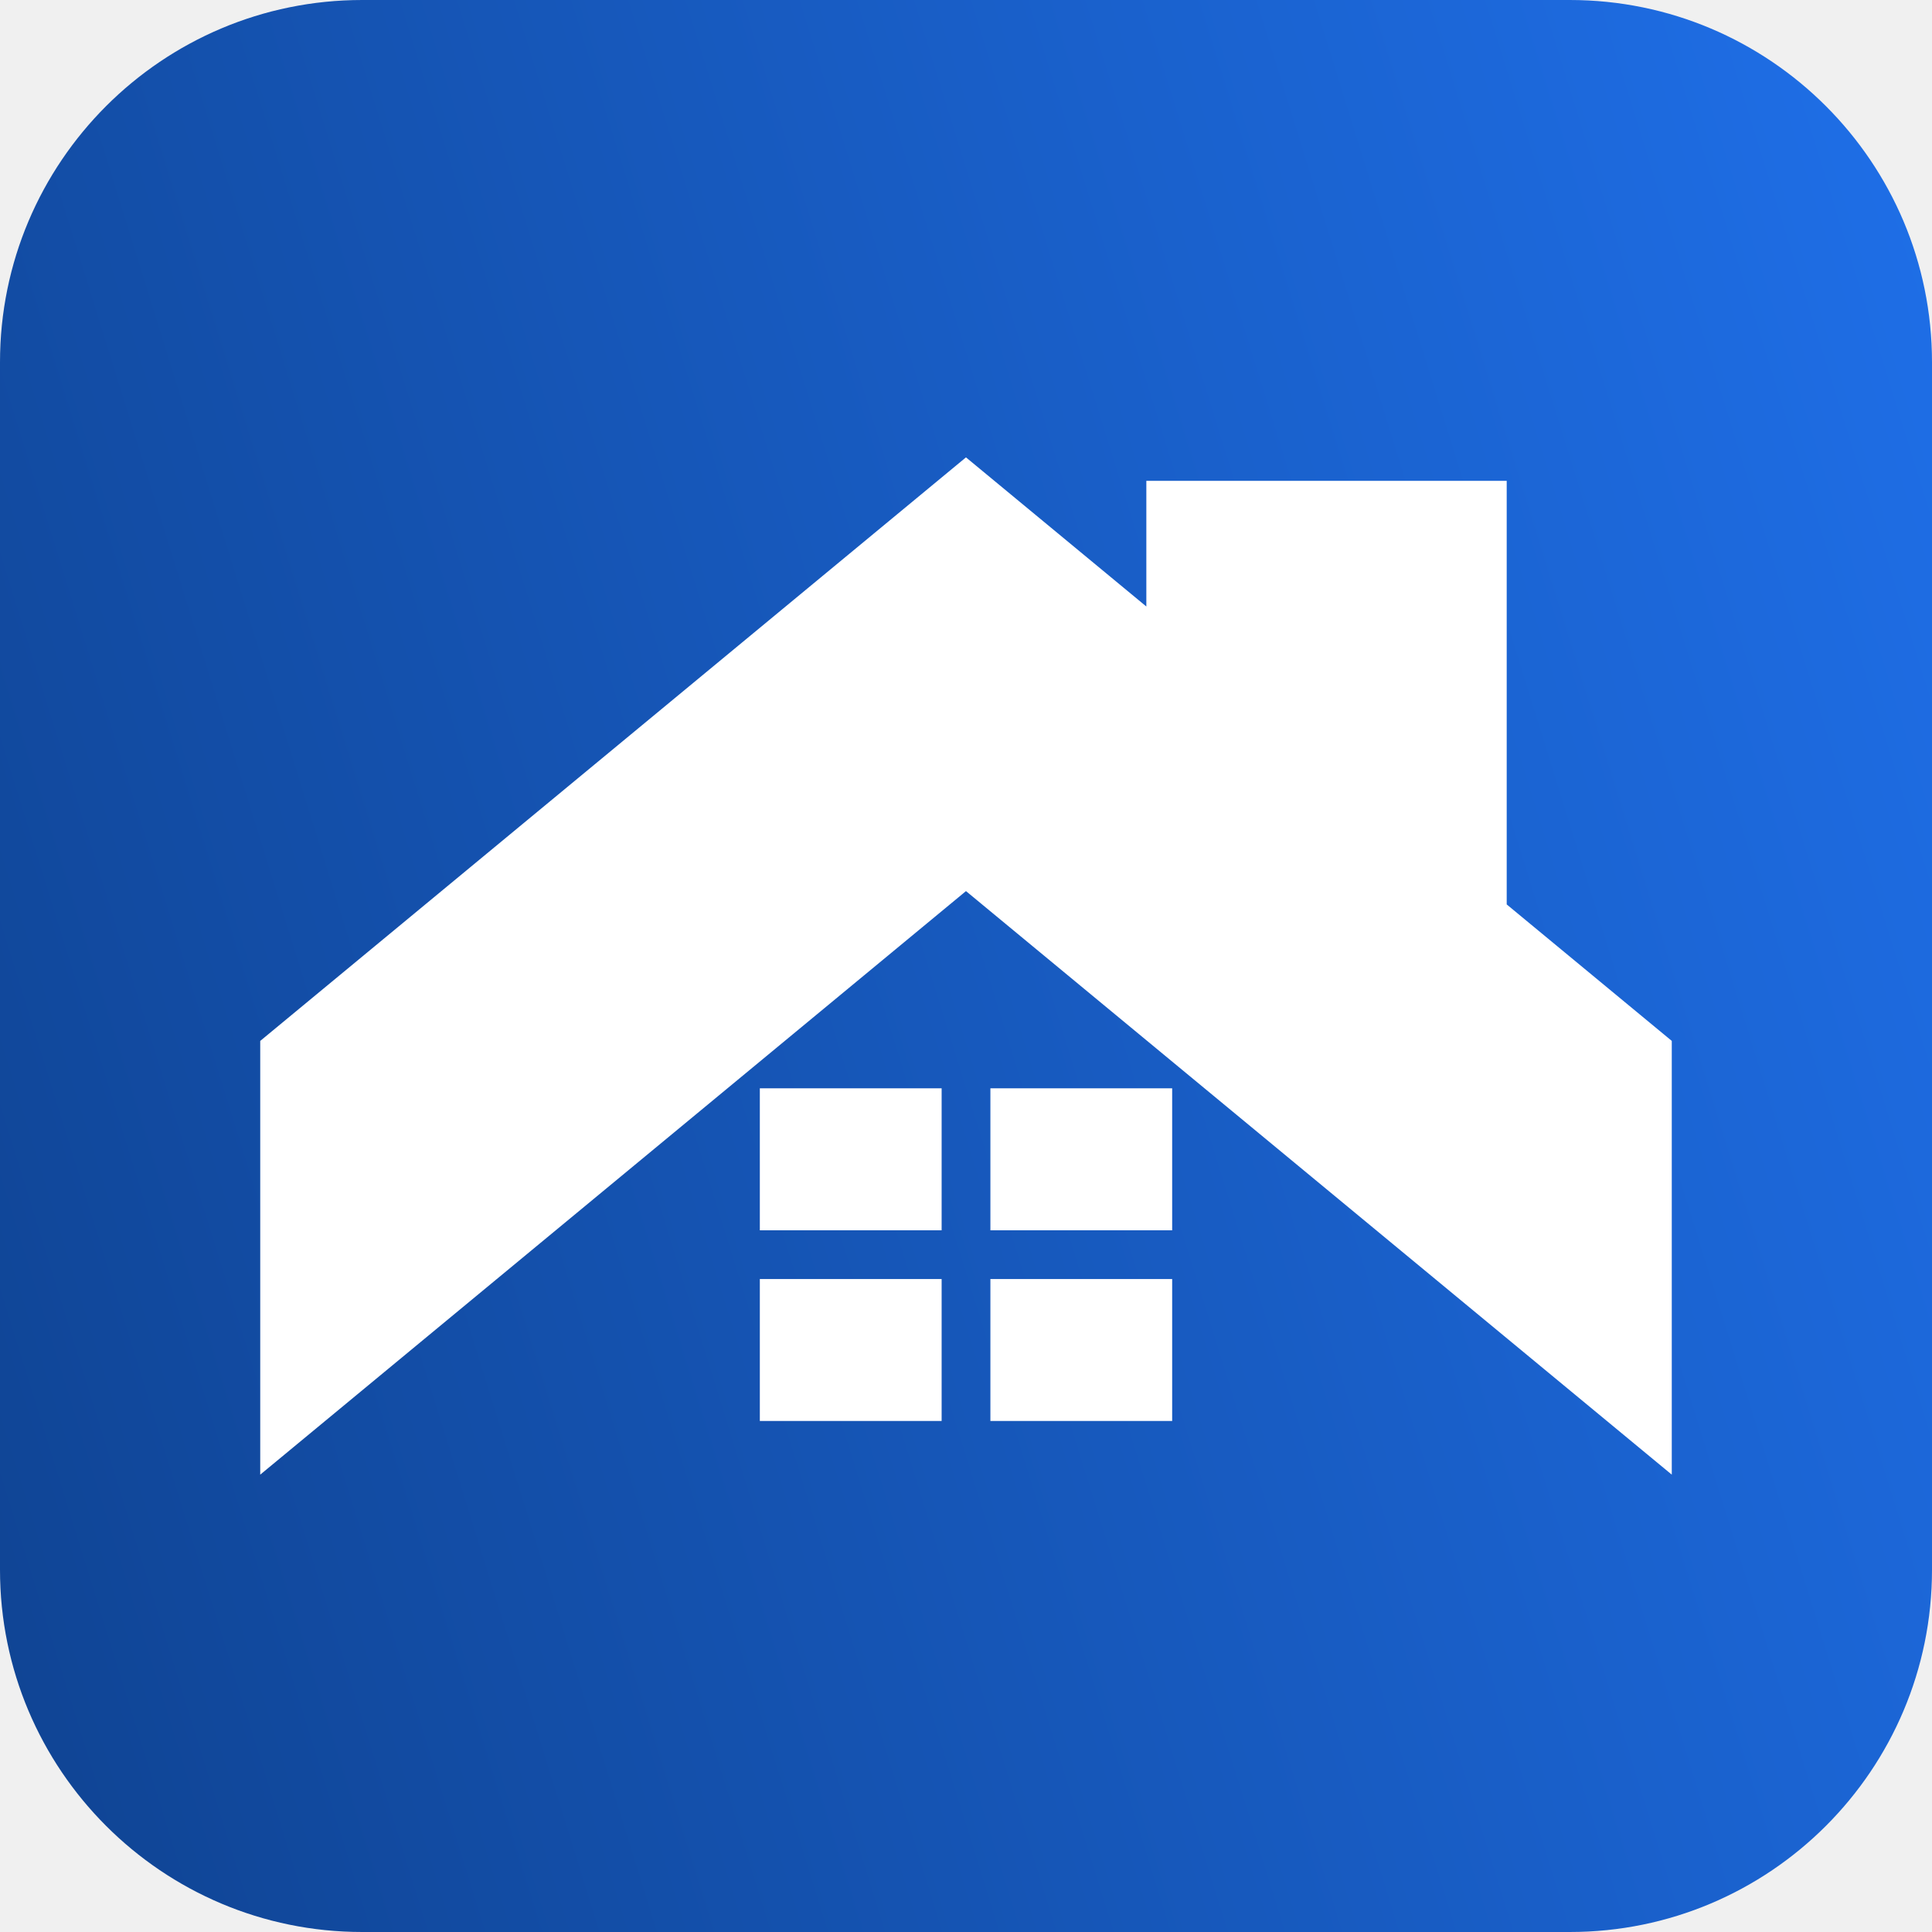
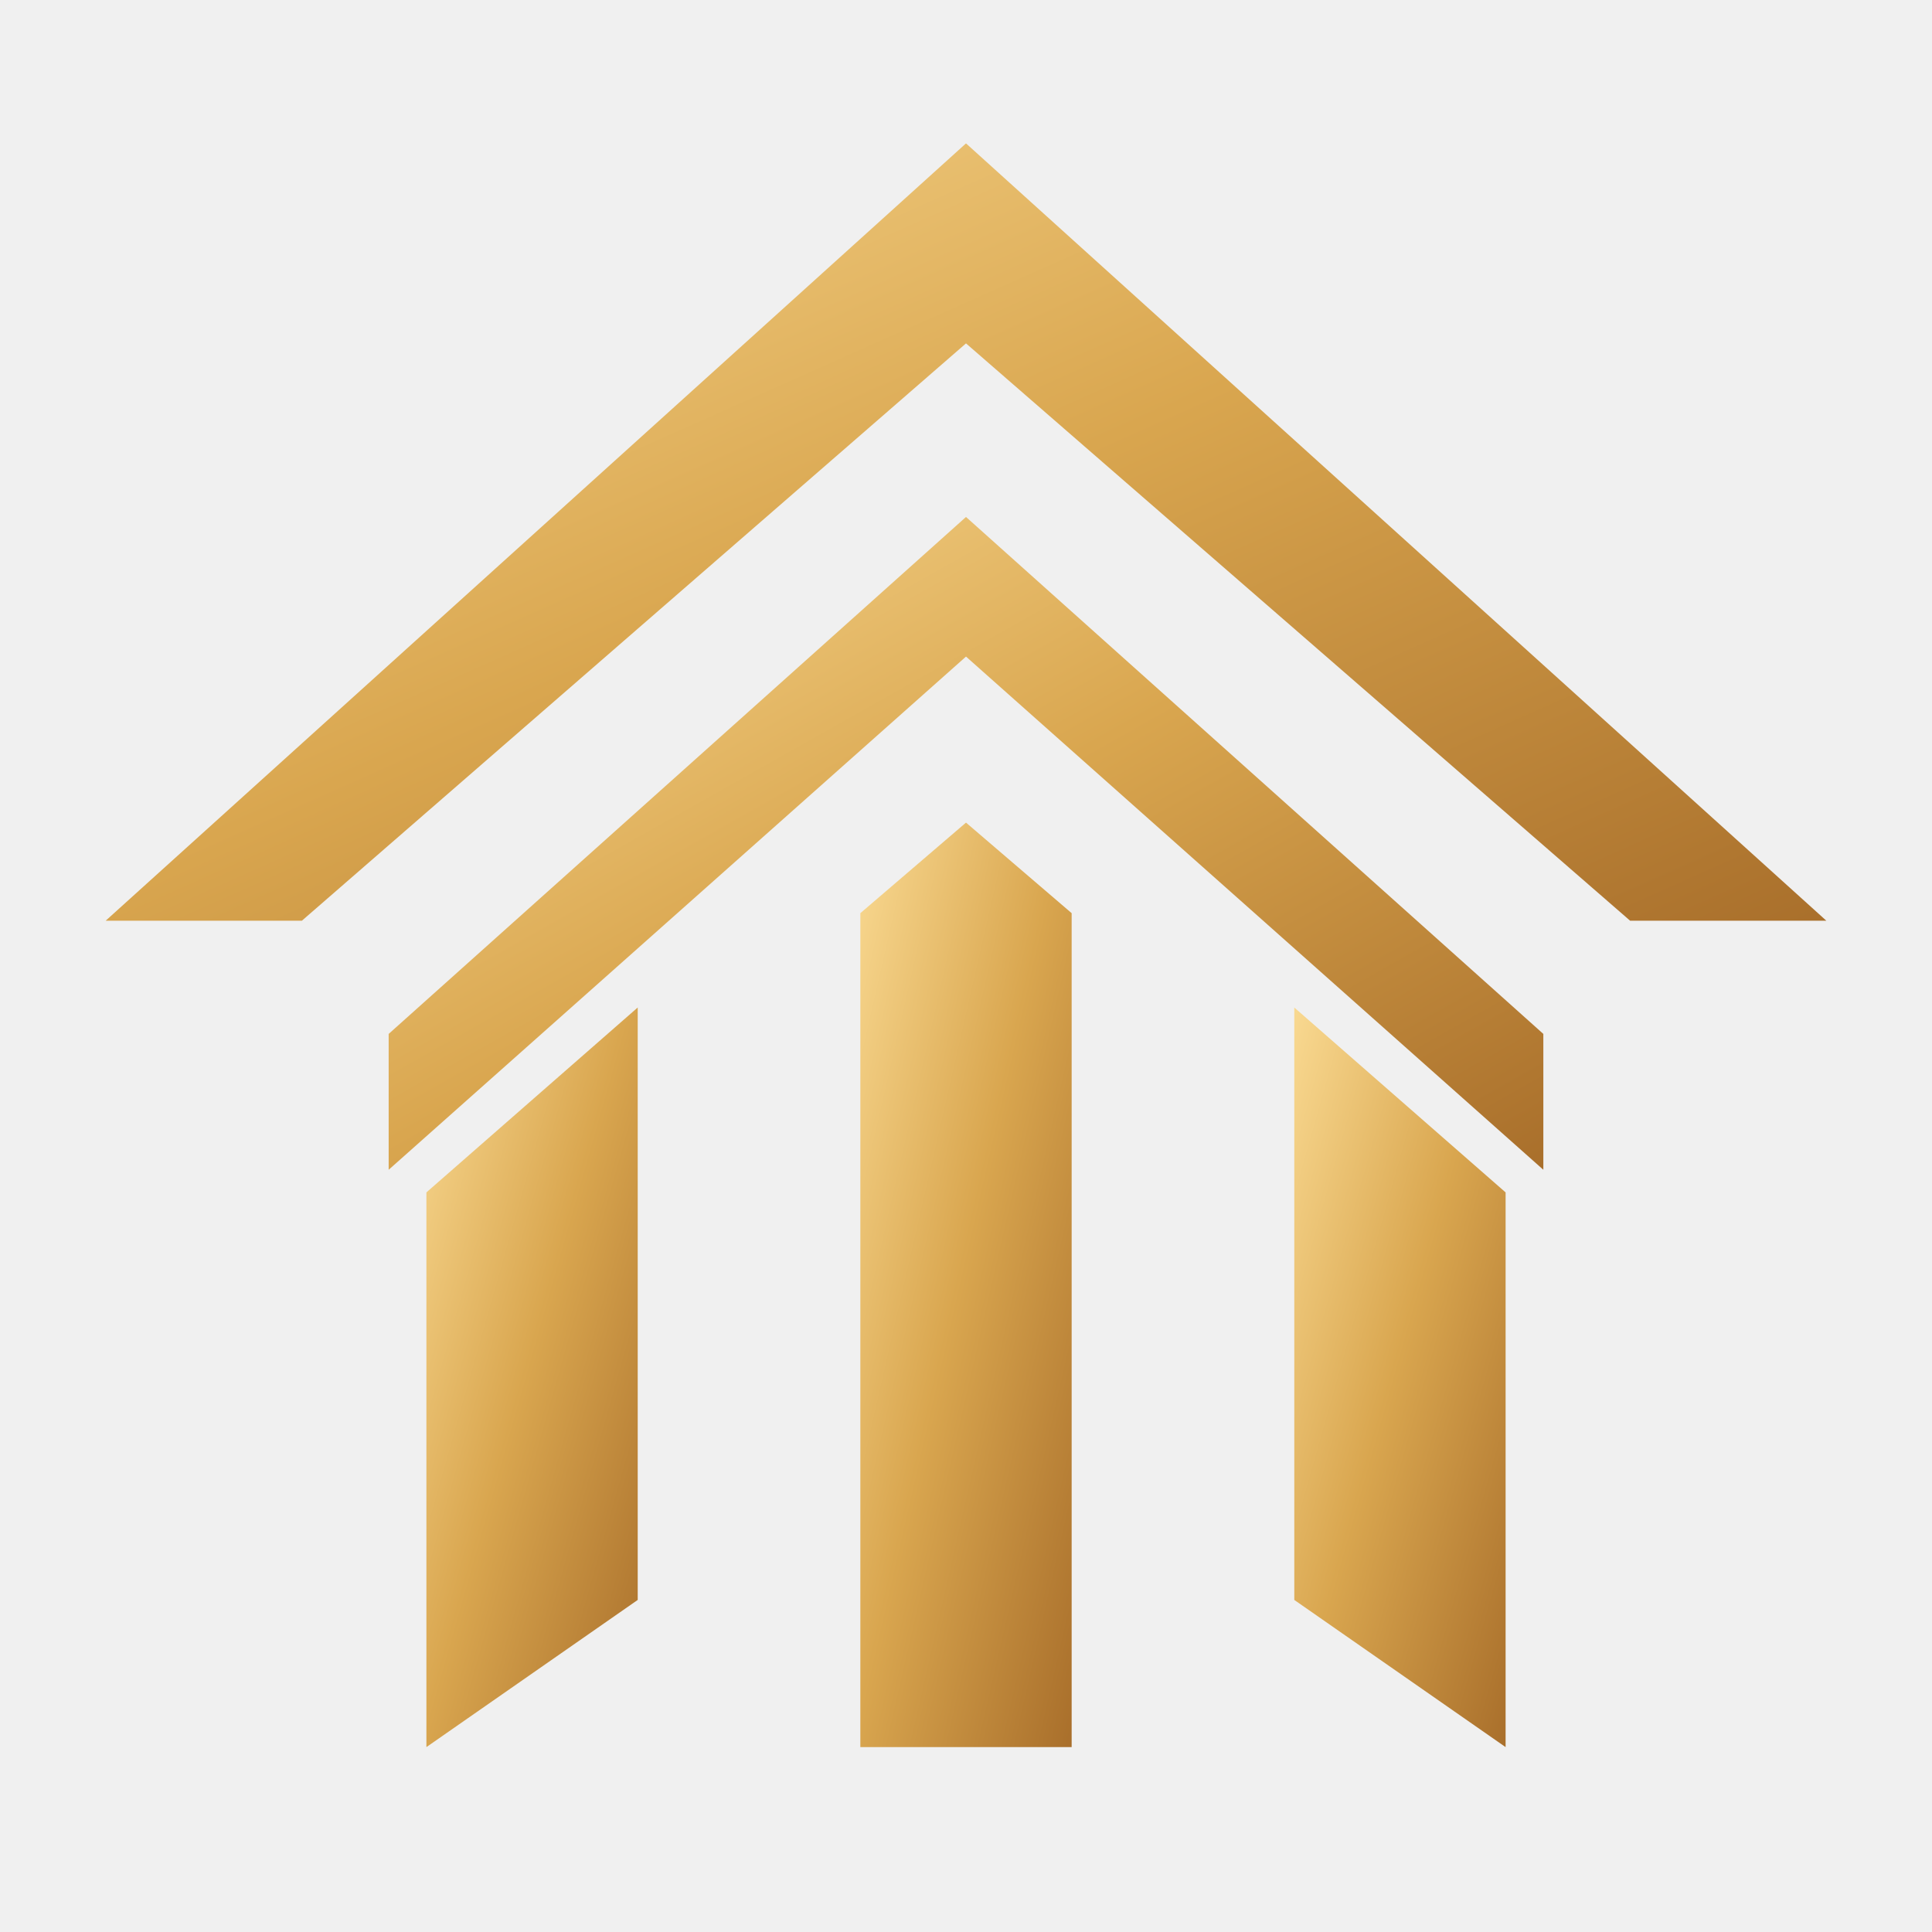
- <svg xmlns="http://www.w3.org/2000/svg" width="160" height="160" viewBox="0 0 160 160" fill="none">
-   <rect width="160" height="160" rx="30" fill="url(#paint0_linear_44_961)" />
-   <path fill-rule="evenodd" clip-rule="evenodd" d="M97.074 101.886V90.13H82.02V101.886H97.074ZM77.982 101.886V90.13H62.926V101.886H77.982ZM77.982 105.923H62.926V117.678H77.982V105.923ZM82.02 105.923V117.678H97.074V105.923H82.02ZM138.449 86.203L124.779 74.901V39.82H94.935V50.228L79.998 37.877L21.551 86.205V122.123L79.998 73.797L138.449 122.123V86.203Z" fill="white" />
+ <svg xmlns="http://www.w3.org/2000/svg" viewBox="0 0 512 512" role="img" aria-labelledby="title">
  <defs>
-     <linearGradient id="paint0_linear_44_961" x1="2.30968e-06" y1="160" x2="189.828" y2="101.078" gradientUnits="userSpaceOnUse">
-       <stop stop-color="#0F4392" />
-       <stop offset="1" stop-color="#1F6FE8" />
+     <linearGradient id="gold" x1="0" y1="0" x2="1" y2="1">
+       <stop offset="0" stop-color="#F9D991" />
+       <stop offset="0.48" stop-color="#D9A64F" />
+       <stop offset="1" stop-color="#A96F2B" />
    </linearGradient>
  </defs>
+   <g fill="url(#gold)">
+     <path d="M256 38 28 244h52L256 91l176 153h52L256 38Z" />
+     <path d="M256 137 103 274v36l153-136 153 136v-36L256 137Z" />
+     <path d="M169 267 113 316v147l56-39V267Z" />
+     <path d="M343 267 399 316v147l-56-39V267Z" />
+     <path d="M228 242 256 218l28 24v221h-56V242Z" />
+   </g>
</svg>
